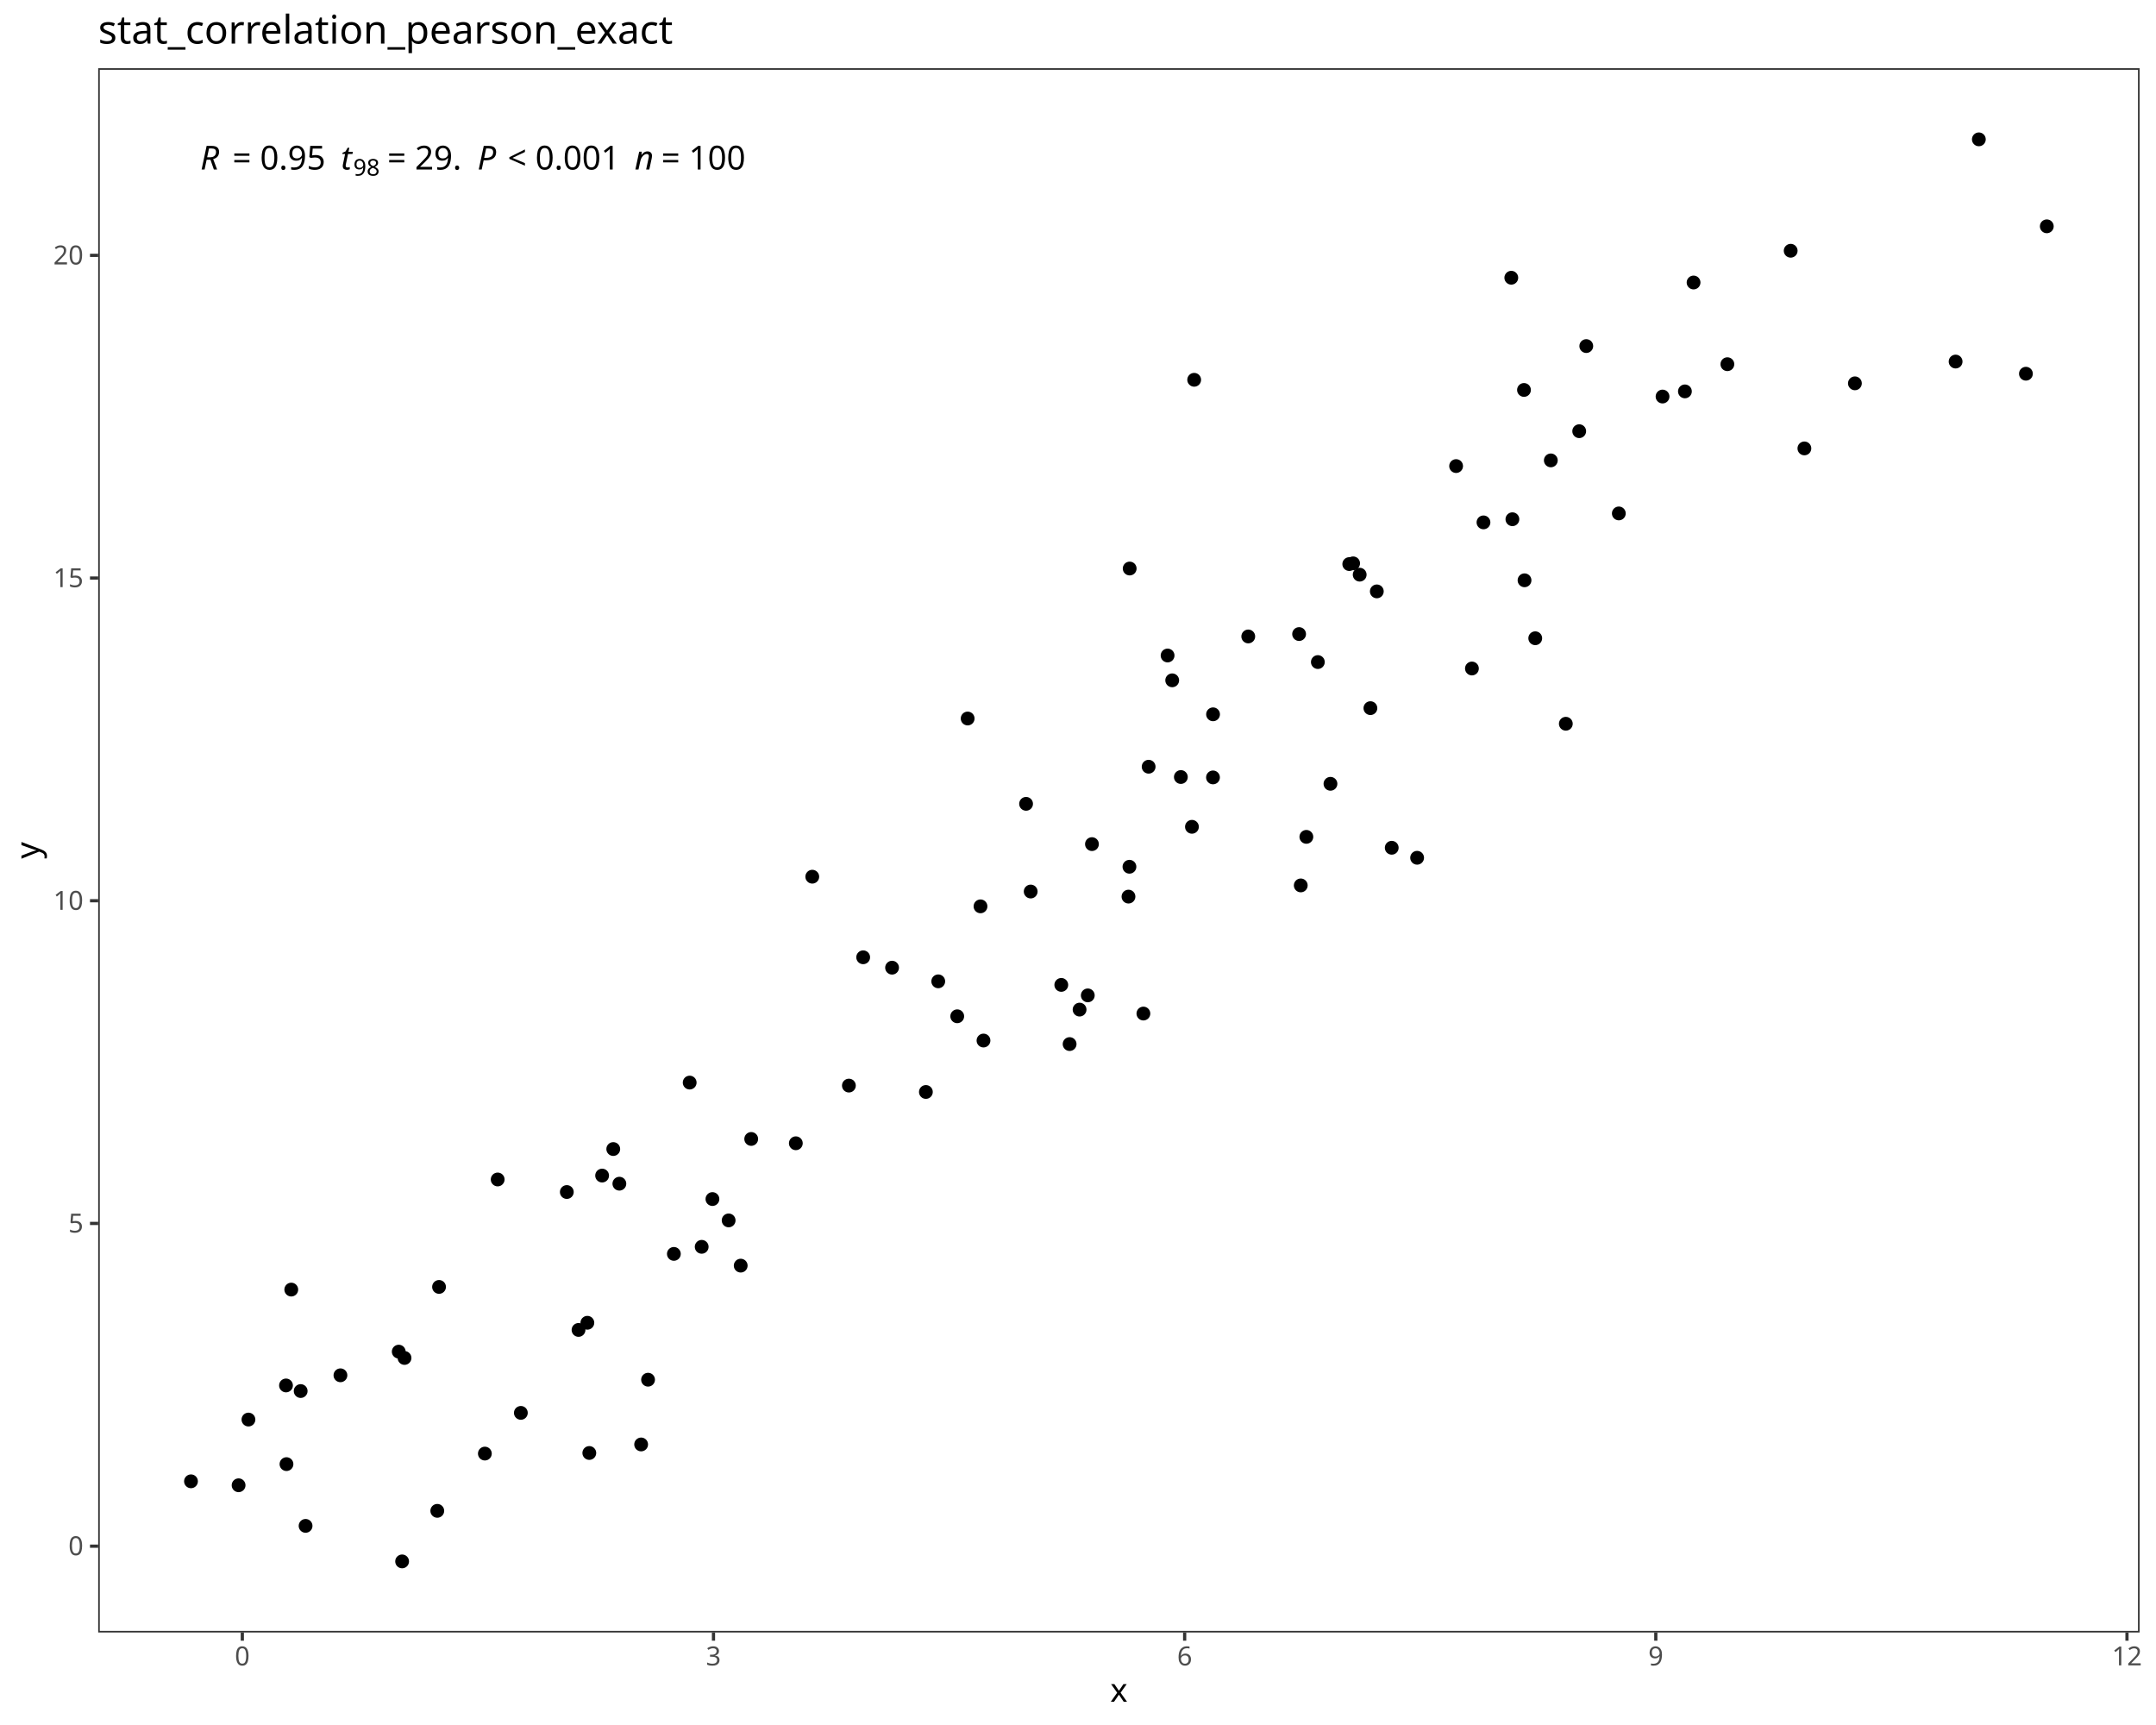
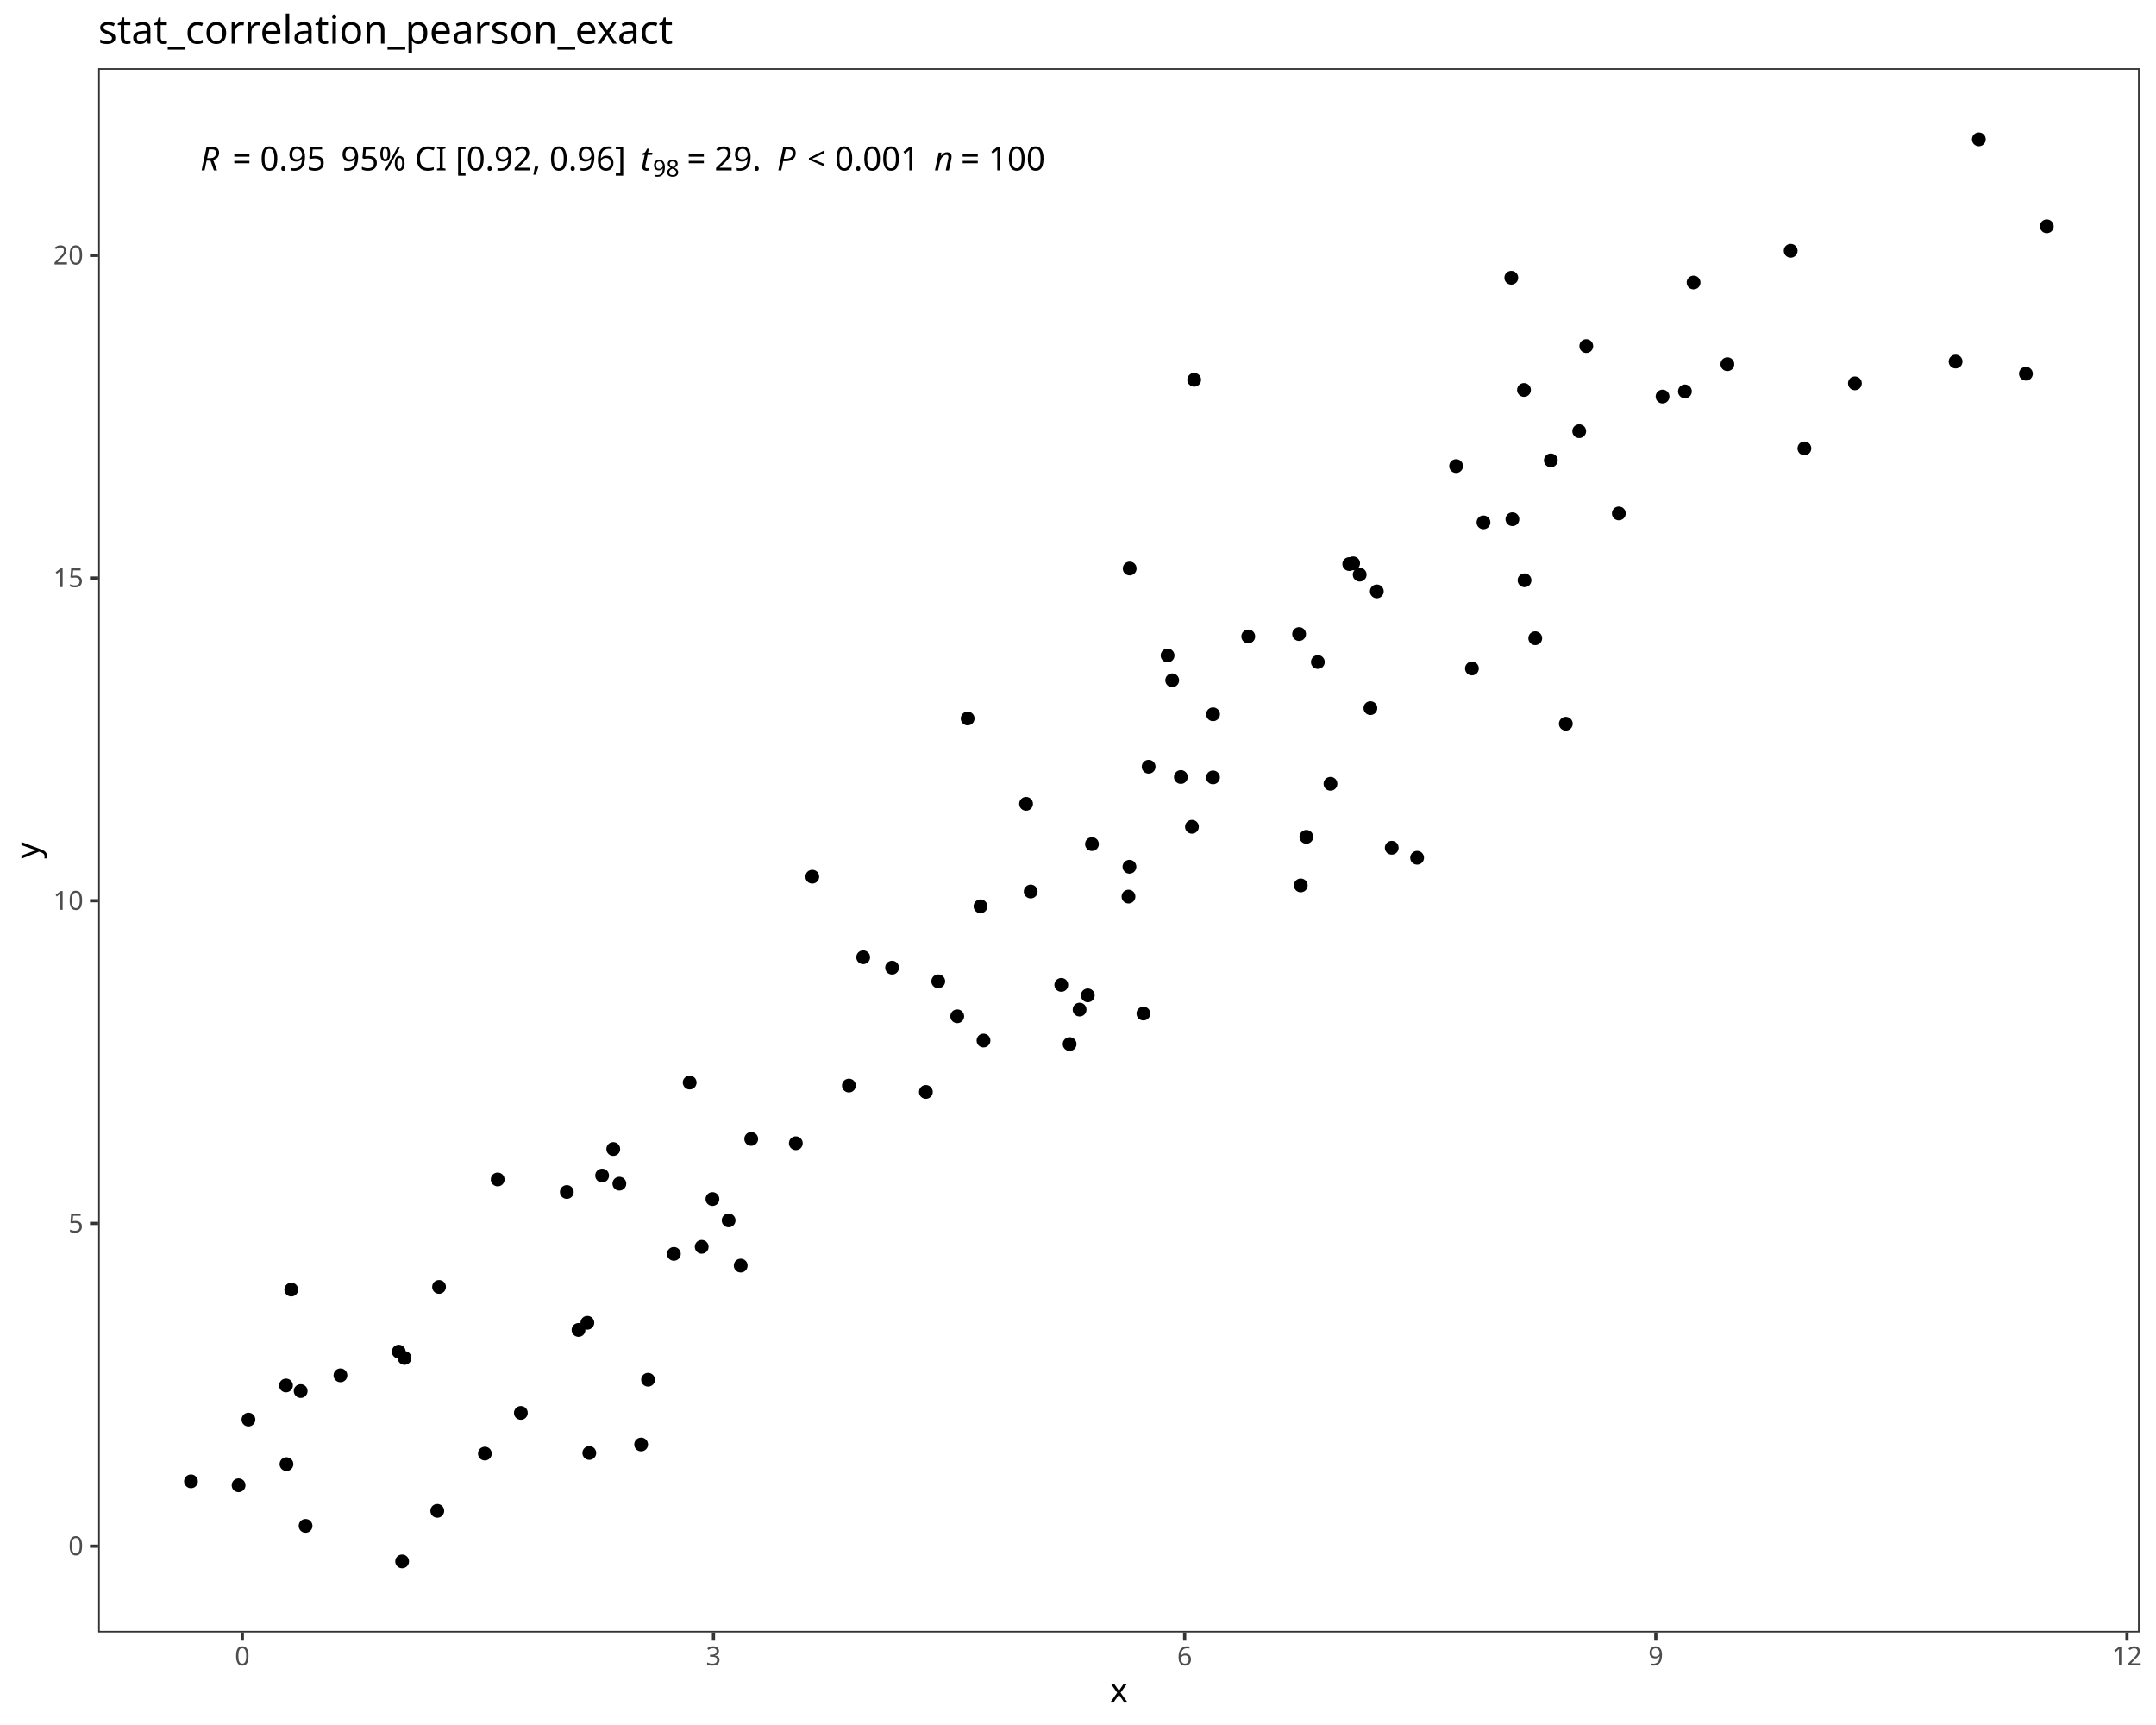
<svg xmlns="http://www.w3.org/2000/svg" class="svglite" data-engine-version="2.0" width="720.00pt" height="576.00pt" viewBox="0 0 720.00 576.00">
  <defs>
    <style type="text/css">
    .svglite line, .svglite polyline, .svglite polygon, .svglite path, .svglite rect, .svglite circle {
      fill: none;
      stroke: #000000;
      stroke-linecap: round;
      stroke-linejoin: round;
      stroke-miterlimit: 10.00;
    }
  </style>
  </defs>
  <rect width="100%" height="100%" style="stroke: none; fill: #FFFFFF;" />
  <defs>
    <clipPath id="cpMC4wMHw3MjAuMDB8MC4wMHw1NzYuMDA=">
      <rect x="0.00" y="0.00" width="720.00" height="576.00" />
    </clipPath>
  </defs>
  <g clip-path="url(#cpMC4wMHw3MjAuMDB8MC4wMHw1NzYuMDA=)">
    <rect x="0.00" y="0.00" width="720.00" height="576.00" style="stroke-width: 1.07; stroke: #FFFFFF; fill: #FFFFFF;" />
  </g>
  <defs>
    <clipPath id="cpMzIuNzl8NzE0LjUyfDIyLjc4fDU0NS4xMQ==">
      <rect x="32.79" y="22.78" width="681.73" height="522.33" />
    </clipPath>
  </defs>
  <g clip-path="url(#cpMzIuNzl8NzE0LjUyfDIyLjc4fDU0NS4xMQ==)">
    <rect x="32.79" y="22.78" width="681.73" height="522.33" style="stroke-width: 1.07; stroke: none; fill: #FFFFFF;" />
    <circle cx="63.78" cy="494.63" r="1.95" style="stroke-width: 0.71; fill: #000000;" />
    <circle cx="79.68" cy="495.95" r="1.95" style="stroke-width: 0.71; fill: #000000;" />
    <circle cx="134.29" cy="521.37" r="1.95" style="stroke-width: 0.71; fill: #000000;" />
    <circle cx="146.03" cy="504.49" r="1.95" style="stroke-width: 0.71; fill: #000000;" />
    <circle cx="100.41" cy="464.49" r="1.95" style="stroke-width: 0.71; fill: #000000;" />
    <circle cx="196.80" cy="485.17" r="1.95" style="stroke-width: 0.71; fill: #000000;" />
    <circle cx="102.05" cy="509.51" r="1.95" style="stroke-width: 0.71; fill: #000000;" />
    <circle cx="133.16" cy="451.33" r="1.95" style="stroke-width: 0.71; fill: #000000;" />
    <circle cx="193.20" cy="444.08" r="1.95" style="stroke-width: 0.71; fill: #000000;" />
    <circle cx="95.67" cy="488.89" r="1.95" style="stroke-width: 0.71; fill: #000000;" />
    <circle cx="135.09" cy="453.44" r="1.95" style="stroke-width: 0.71; fill: #000000;" />
    <circle cx="161.92" cy="485.37" r="1.95" style="stroke-width: 0.71; fill: #000000;" />
    <circle cx="82.97" cy="474.01" r="1.95" style="stroke-width: 0.71; fill: #000000;" />
    <circle cx="214.11" cy="482.32" r="1.95" style="stroke-width: 0.71; fill: #000000;" />
    <circle cx="95.51" cy="462.62" r="1.95" style="stroke-width: 0.71; fill: #000000;" />
    <circle cx="247.36" cy="422.61" r="1.95" style="stroke-width: 0.71; fill: #000000;" />
    <circle cx="173.94" cy="471.78" r="1.95" style="stroke-width: 0.71; fill: #000000;" />
    <circle cx="113.69" cy="459.23" r="1.95" style="stroke-width: 0.71; fill: #000000;" />
    <circle cx="97.27" cy="430.61" r="1.95" style="stroke-width: 0.71; fill: #000000;" />
    <circle cx="146.62" cy="429.72" r="1.95" style="stroke-width: 0.71; fill: #000000;" />
    <circle cx="216.42" cy="460.70" r="1.95" style="stroke-width: 0.71; fill: #000000;" />
    <circle cx="196.15" cy="441.69" r="1.95" style="stroke-width: 0.71; fill: #000000;" />
    <circle cx="201.08" cy="392.54" r="1.95" style="stroke-width: 0.71; fill: #000000;" />
    <circle cx="237.92" cy="400.38" r="1.95" style="stroke-width: 0.71; fill: #000000;" />
    <circle cx="206.84" cy="395.25" r="1.95" style="stroke-width: 0.71; fill: #000000;" />
    <circle cx="204.80" cy="383.68" r="1.95" style="stroke-width: 0.71; fill: #000000;" />
    <circle cx="225.04" cy="418.69" r="1.95" style="stroke-width: 0.71; fill: #000000;" />
    <circle cx="243.33" cy="407.51" r="1.95" style="stroke-width: 0.71; fill: #000000;" />
    <circle cx="189.29" cy="398.03" r="1.95" style="stroke-width: 0.71; fill: #000000;" />
    <circle cx="166.20" cy="393.84" r="1.95" style="stroke-width: 0.71; fill: #000000;" />
    <circle cx="250.87" cy="380.31" r="1.95" style="stroke-width: 0.71; fill: #000000;" />
    <circle cx="283.49" cy="362.49" r="1.95" style="stroke-width: 0.71; fill: #000000;" />
    <circle cx="313.33" cy="327.68" r="1.95" style="stroke-width: 0.71; fill: #000000;" />
    <circle cx="234.33" cy="416.33" r="1.95" style="stroke-width: 0.71; fill: #000000;" />
    <circle cx="309.20" cy="364.62" r="1.95" style="stroke-width: 0.71; fill: #000000;" />
    <circle cx="230.32" cy="361.49" r="1.95" style="stroke-width: 0.71; fill: #000000;" />
    <circle cx="265.77" cy="381.75" r="1.95" style="stroke-width: 0.71; fill: #000000;" />
    <circle cx="319.67" cy="339.35" r="1.95" style="stroke-width: 0.71; fill: #000000;" />
    <circle cx="297.91" cy="323.12" r="1.95" style="stroke-width: 0.71; fill: #000000;" />
    <circle cx="357.20" cy="348.63" r="1.95" style="stroke-width: 0.71; fill: #000000;" />
    <circle cx="288.26" cy="319.65" r="1.95" style="stroke-width: 0.71; fill: #000000;" />
    <circle cx="363.27" cy="332.37" r="1.95" style="stroke-width: 0.71; fill: #000000;" />
    <circle cx="328.44" cy="347.45" r="1.95" style="stroke-width: 0.71; fill: #000000;" />
    <circle cx="271.26" cy="292.74" r="1.95" style="stroke-width: 0.71; fill: #000000;" />
    <circle cx="354.42" cy="328.87" r="1.95" style="stroke-width: 0.71; fill: #000000;" />
    <circle cx="327.44" cy="302.64" r="1.95" style="stroke-width: 0.71; fill: #000000;" />
    <circle cx="381.84" cy="338.44" r="1.95" style="stroke-width: 0.71; fill: #000000;" />
    <circle cx="376.86" cy="299.39" r="1.95" style="stroke-width: 0.71; fill: #000000;" />
    <circle cx="342.66" cy="268.41" r="1.95" style="stroke-width: 0.71; fill: #000000;" />
    <circle cx="344.20" cy="297.69" r="1.95" style="stroke-width: 0.71; fill: #000000;" />
    <circle cx="360.53" cy="337.12" r="1.95" style="stroke-width: 0.71; fill: #000000;" />
    <circle cx="364.66" cy="281.86" r="1.95" style="stroke-width: 0.71; fill: #000000;" />
    <circle cx="436.26" cy="279.44" r="1.95" style="stroke-width: 0.71; fill: #000000;" />
    <circle cx="473.25" cy="286.42" r="1.95" style="stroke-width: 0.71; fill: #000000;" />
    <circle cx="377.18" cy="289.42" r="1.95" style="stroke-width: 0.71; fill: #000000;" />
    <circle cx="464.77" cy="283.08" r="1.95" style="stroke-width: 0.71; fill: #000000;" />
    <circle cx="434.39" cy="295.65" r="1.95" style="stroke-width: 0.71; fill: #000000;" />
    <circle cx="323.15" cy="239.92" r="1.95" style="stroke-width: 0.71; fill: #000000;" />
    <circle cx="444.31" cy="261.72" r="1.95" style="stroke-width: 0.71; fill: #000000;" />
    <circle cx="398.05" cy="276.08" r="1.95" style="stroke-width: 0.71; fill: #000000;" />
    <circle cx="394.35" cy="259.46" r="1.95" style="stroke-width: 0.71; fill: #000000;" />
    <circle cx="405.10" cy="238.52" r="1.95" style="stroke-width: 0.71; fill: #000000;" />
    <circle cx="383.59" cy="256.02" r="1.95" style="stroke-width: 0.71; fill: #000000;" />
    <circle cx="459.79" cy="197.47" r="1.95" style="stroke-width: 0.71; fill: #000000;" />
    <circle cx="416.86" cy="212.52" r="1.95" style="stroke-width: 0.71; fill: #000000;" />
    <circle cx="405.08" cy="259.59" r="1.95" style="stroke-width: 0.71; fill: #000000;" />
    <circle cx="391.46" cy="227.17" r="1.95" style="stroke-width: 0.71; fill: #000000;" />
    <circle cx="440.10" cy="221.07" r="1.95" style="stroke-width: 0.71; fill: #000000;" />
    <circle cx="454.07" cy="191.89" r="1.95" style="stroke-width: 0.71; fill: #000000;" />
    <circle cx="457.65" cy="236.46" r="1.95" style="stroke-width: 0.71; fill: #000000;" />
    <circle cx="491.55" cy="223.22" r="1.95" style="stroke-width: 0.71; fill: #000000;" />
    <circle cx="389.92" cy="218.88" r="1.95" style="stroke-width: 0.71; fill: #000000;" />
    <circle cx="433.84" cy="211.72" r="1.95" style="stroke-width: 0.71; fill: #000000;" />
    <circle cx="509.12" cy="193.77" r="1.95" style="stroke-width: 0.71; fill: #000000;" />
    <circle cx="522.91" cy="241.67" r="1.95" style="stroke-width: 0.71; fill: #000000;" />
    <circle cx="450.59" cy="188.35" r="1.95" style="stroke-width: 0.71; fill: #000000;" />
    <circle cx="495.41" cy="174.43" r="1.95" style="stroke-width: 0.71; fill: #000000;" />
    <circle cx="512.70" cy="213.12" r="1.95" style="stroke-width: 0.71; fill: #000000;" />
    <circle cx="505.07" cy="173.38" r="1.95" style="stroke-width: 0.71; fill: #000000;" />
    <circle cx="451.88" cy="188.11" r="1.95" style="stroke-width: 0.71; fill: #000000;" />
    <circle cx="377.26" cy="189.84" r="1.95" style="stroke-width: 0.71; fill: #000000;" />
    <circle cx="540.61" cy="171.44" r="1.95" style="stroke-width: 0.71; fill: #000000;" />
    <circle cx="517.90" cy="153.73" r="1.95" style="stroke-width: 0.71; fill: #000000;" />
    <circle cx="619.45" cy="128.00" r="1.95" style="stroke-width: 0.71; fill: #000000;" />
    <circle cx="398.80" cy="126.82" r="1.95" style="stroke-width: 0.71; fill: #000000;" />
    <circle cx="562.68" cy="130.69" r="1.95" style="stroke-width: 0.71; fill: #000000;" />
    <circle cx="602.58" cy="149.73" r="1.95" style="stroke-width: 0.71; fill: #000000;" />
    <circle cx="486.27" cy="155.63" r="1.95" style="stroke-width: 0.71; fill: #000000;" />
    <circle cx="529.74" cy="115.56" r="1.95" style="stroke-width: 0.71; fill: #000000;" />
    <circle cx="555.21" cy="132.41" r="1.95" style="stroke-width: 0.71; fill: #000000;" />
    <circle cx="527.38" cy="143.98" r="1.95" style="stroke-width: 0.71; fill: #000000;" />
    <circle cx="508.94" cy="130.21" r="1.95" style="stroke-width: 0.71; fill: #000000;" />
    <circle cx="576.86" cy="121.61" r="1.95" style="stroke-width: 0.71; fill: #000000;" />
    <circle cx="565.57" cy="94.33" r="1.95" style="stroke-width: 0.71; fill: #000000;" />
    <circle cx="676.56" cy="124.79" r="1.95" style="stroke-width: 0.71; fill: #000000;" />
    <circle cx="653.08" cy="120.73" r="1.95" style="stroke-width: 0.71; fill: #000000;" />
    <circle cx="504.70" cy="92.74" r="1.95" style="stroke-width: 0.71; fill: #000000;" />
    <circle cx="683.53" cy="75.57" r="1.95" style="stroke-width: 0.71; fill: #000000;" />
    <circle cx="598.00" cy="83.73" r="1.95" style="stroke-width: 0.71; fill: #000000;" />
    <circle cx="660.84" cy="46.53" r="1.95" style="stroke-width: 0.71; fill: #000000;" />
-     <text x="66.88" y="56.61" style="font-size: 11.04px; font-style: italic; font-family: sans;" textLength="7.98px" lengthAdjust="spacingAndGlyphs">R</text>
-     <text x="74.86" y="56.61" style="font-size: 11.04px; font-family: sans;" textLength="2.76px" lengthAdjust="spacingAndGlyphs"> </text>
-     <text x="77.62" y="56.61" style="font-size: 11.04px; font-family: sans;" textLength="6.45px" lengthAdjust="spacingAndGlyphs">=</text>
-     <text x="84.07" y="56.61" style="font-size: 11.04px; font-family: sans;" textLength="2.76px" lengthAdjust="spacingAndGlyphs"> </text>
-     <text x="86.83" y="56.61" style="font-size: 11.04px; font-family: sans;" textLength="21.49px" lengthAdjust="spacingAndGlyphs">0.95</text>
-     <text x="108.32" y="56.61" style="font-size: 11.04px; font-family: sans;" textLength="2.76px" lengthAdjust="spacingAndGlyphs"> </text>
-     <text x="111.08" y="56.61" style="font-size: 11.04px; font-family: sans;" textLength="2.76px" lengthAdjust="spacingAndGlyphs"> </text>
-     <text x="113.84" y="56.61" style="font-size: 11.04px; font-style: italic; font-family: sans;" textLength="3.07px" lengthAdjust="spacingAndGlyphs">t</text>
-     <text x="117.98" y="58.65" style="font-size: 7.73px; font-family: sans;" textLength="8.60px" lengthAdjust="spacingAndGlyphs">98</text>
-     <text x="126.58" y="56.61" style="font-size: 11.04px; font-family: sans;" textLength="2.76px" lengthAdjust="spacingAndGlyphs"> </text>
-     <text x="129.34" y="56.61" style="font-size: 11.04px; font-family: sans;" textLength="6.45px" lengthAdjust="spacingAndGlyphs">=</text>
-     <text x="135.79" y="56.61" style="font-size: 11.04px; font-family: sans;" textLength="2.76px" lengthAdjust="spacingAndGlyphs"> </text>
-     <text x="138.55" y="56.61" style="font-size: 11.04px; font-family: sans;" textLength="15.35px" lengthAdjust="spacingAndGlyphs">29.</text>
-     <text x="153.90" y="56.61" style="font-size: 11.04px; font-family: sans;" textLength="2.76px" lengthAdjust="spacingAndGlyphs"> </text>
-     <text x="156.66" y="56.61" style="font-size: 11.04px; font-family: sans;" textLength="2.76px" lengthAdjust="spacingAndGlyphs"> </text>
-     <text x="159.42" y="56.61" style="font-size: 11.04px; font-style: italic; font-family: sans;" textLength="7.37px" lengthAdjust="spacingAndGlyphs">P</text>
-     <text x="166.79" y="56.61" style="font-size: 11.04px; font-family: sans;" textLength="2.76px" lengthAdjust="spacingAndGlyphs"> </text>
-     <text x="169.55" y="56.61" style="font-size: 11.04px; font-family: sans;" textLength="6.45px" lengthAdjust="spacingAndGlyphs">&lt;</text>
-     <text x="176.00" y="56.61" style="font-size: 11.04px; font-family: sans;" textLength="2.76px" lengthAdjust="spacingAndGlyphs"> </text>
-     <text x="178.77" y="56.61" style="font-size: 11.04px; font-family: sans;" textLength="27.63px" lengthAdjust="spacingAndGlyphs">0.001</text>
-     <text x="206.39" y="56.61" style="font-size: 11.04px; font-family: sans;" textLength="2.76px" lengthAdjust="spacingAndGlyphs"> </text>
-     <text x="209.16" y="56.61" style="font-size: 11.04px; font-family: sans;" textLength="2.76px" lengthAdjust="spacingAndGlyphs"> </text>
-     <text x="211.92" y="56.61" style="font-size: 11.04px; font-style: italic; font-family: sans;" textLength="6.14px" lengthAdjust="spacingAndGlyphs">n</text>
-     <text x="218.06" y="56.61" style="font-size: 11.04px; font-family: sans;" textLength="2.76px" lengthAdjust="spacingAndGlyphs"> </text>
-     <text x="220.82" y="56.61" style="font-size: 11.04px; font-family: sans;" textLength="6.45px" lengthAdjust="spacingAndGlyphs">=</text>
-     <text x="227.27" y="56.61" style="font-size: 11.04px; font-family: sans;" textLength="2.76px" lengthAdjust="spacingAndGlyphs"> </text>
-     <text x="230.03" y="56.61" style="font-size: 11.04px; font-family: sans;" textLength="18.42px" lengthAdjust="spacingAndGlyphs">100</text>
+     <text x="66.88" y="56.90" style="font-size: 11.04px; font-style: italic; font-family: sans;" textLength="7.98px" lengthAdjust="spacingAndGlyphs">R</text>
+     <text x="74.86" y="56.90" style="font-size: 11.04px; font-family: sans;" textLength="2.76px" lengthAdjust="spacingAndGlyphs"> </text>
+     <text x="77.62" y="56.90" style="font-size: 11.04px; font-family: sans;" textLength="6.45px" lengthAdjust="spacingAndGlyphs">=</text>
+     <text x="84.07" y="56.90" style="font-size: 11.04px; font-family: sans;" textLength="2.76px" lengthAdjust="spacingAndGlyphs"> </text>
+     <text x="86.83" y="56.90" style="font-size: 11.04px; font-family: sans;" textLength="21.49px" lengthAdjust="spacingAndGlyphs">0.95</text>
+     <text x="108.32" y="56.90" style="font-size: 11.04px; font-family: sans;" textLength="2.76px" lengthAdjust="spacingAndGlyphs"> </text>
+     <text x="111.08" y="56.90" style="font-size: 11.04px; font-family: sans;" textLength="2.76px" lengthAdjust="spacingAndGlyphs"> </text>
+     <text x="113.84" y="56.90" style="font-size: 11.04px; font-family: sans;" textLength="94.52px" lengthAdjust="spacingAndGlyphs">95% CI [0.92, 0.96]</text>
+     <text x="208.36" y="56.90" style="font-size: 11.04px; font-family: sans;" textLength="2.76px" lengthAdjust="spacingAndGlyphs"> </text>
+     <text x="211.12" y="56.90" style="font-size: 11.04px; font-family: sans;" textLength="2.76px" lengthAdjust="spacingAndGlyphs"> </text>
+     <text x="213.88" y="56.90" style="font-size: 11.04px; font-style: italic; font-family: sans;" textLength="3.07px" lengthAdjust="spacingAndGlyphs">t</text>
+     <text x="218.02" y="58.94" style="font-size: 7.73px; font-family: sans;" textLength="8.60px" lengthAdjust="spacingAndGlyphs">98</text>
+     <text x="226.62" y="56.90" style="font-size: 11.04px; font-family: sans;" textLength="2.76px" lengthAdjust="spacingAndGlyphs"> </text>
+     <text x="229.38" y="56.90" style="font-size: 11.04px; font-family: sans;" textLength="6.45px" lengthAdjust="spacingAndGlyphs">=</text>
+     <text x="235.83" y="56.90" style="font-size: 11.04px; font-family: sans;" textLength="2.76px" lengthAdjust="spacingAndGlyphs"> </text>
+     <text x="238.59" y="56.90" style="font-size: 11.04px; font-family: sans;" textLength="15.35px" lengthAdjust="spacingAndGlyphs">29.</text>
+     <text x="253.94" y="56.90" style="font-size: 11.04px; font-family: sans;" textLength="2.76px" lengthAdjust="spacingAndGlyphs"> </text>
+     <text x="256.70" y="56.90" style="font-size: 11.04px; font-family: sans;" textLength="2.76px" lengthAdjust="spacingAndGlyphs"> </text>
+     <text x="259.46" y="56.90" style="font-size: 11.04px; font-style: italic; font-family: sans;" textLength="7.37px" lengthAdjust="spacingAndGlyphs">P</text>
+     <text x="266.83" y="56.90" style="font-size: 11.04px; font-family: sans;" textLength="2.76px" lengthAdjust="spacingAndGlyphs"> </text>
+     <text x="269.59" y="56.90" style="font-size: 11.04px; font-family: sans;" textLength="6.45px" lengthAdjust="spacingAndGlyphs">&lt;</text>
+     <text x="276.04" y="56.90" style="font-size: 11.04px; font-family: sans;" textLength="2.76px" lengthAdjust="spacingAndGlyphs"> </text>
+     <text x="278.81" y="56.90" style="font-size: 11.04px; font-family: sans;" textLength="27.63px" lengthAdjust="spacingAndGlyphs">0.001</text>
+     <text x="306.43" y="56.90" style="font-size: 11.04px; font-family: sans;" textLength="2.76px" lengthAdjust="spacingAndGlyphs"> </text>
+     <text x="309.20" y="56.90" style="font-size: 11.04px; font-family: sans;" textLength="2.76px" lengthAdjust="spacingAndGlyphs"> </text>
+     <text x="311.96" y="56.90" style="font-size: 11.04px; font-style: italic; font-family: sans;" textLength="6.14px" lengthAdjust="spacingAndGlyphs">n</text>
+     <text x="318.10" y="56.90" style="font-size: 11.04px; font-family: sans;" textLength="2.76px" lengthAdjust="spacingAndGlyphs"> </text>
+     <text x="320.86" y="56.90" style="font-size: 11.04px; font-family: sans;" textLength="6.45px" lengthAdjust="spacingAndGlyphs">=</text>
+     <text x="327.31" y="56.90" style="font-size: 11.04px; font-family: sans;" textLength="2.76px" lengthAdjust="spacingAndGlyphs"> </text>
+     <text x="330.07" y="56.90" style="font-size: 11.04px; font-family: sans;" textLength="18.42px" lengthAdjust="spacingAndGlyphs">100</text>
    <rect x="32.79" y="22.78" width="681.73" height="522.33" style="stroke-width: 1.07; stroke: #333333;" />
  </g>
  <g clip-path="url(#cpMC4wMHw3MjAuMDB8MC4wMHw1NzYuMDA=)">
    <text x="27.86" y="519.30" text-anchor="end" style="font-size: 8.80px; fill: #4D4D4D; font-family: sans;" textLength="4.89px" lengthAdjust="spacingAndGlyphs">0</text>
    <text x="27.86" y="411.55" text-anchor="end" style="font-size: 8.80px; fill: #4D4D4D; font-family: sans;" textLength="4.89px" lengthAdjust="spacingAndGlyphs">5</text>
    <text x="27.86" y="303.80" text-anchor="end" style="font-size: 8.80px; fill: #4D4D4D; font-family: sans;" textLength="9.79px" lengthAdjust="spacingAndGlyphs">10</text>
    <text x="27.86" y="196.05" text-anchor="end" style="font-size: 8.80px; fill: #4D4D4D; font-family: sans;" textLength="9.79px" lengthAdjust="spacingAndGlyphs">15</text>
    <text x="27.86" y="88.30" text-anchor="end" style="font-size: 8.80px; fill: #4D4D4D; font-family: sans;" textLength="9.79px" lengthAdjust="spacingAndGlyphs">20</text>
    <polyline points="30.05,516.28 32.79,516.28 " style="stroke-width: 1.07; stroke: #333333; stroke-linecap: butt;" />
    <polyline points="30.05,408.52 32.79,408.52 " style="stroke-width: 1.07; stroke: #333333; stroke-linecap: butt;" />
    <polyline points="30.05,300.77 32.79,300.77 " style="stroke-width: 1.07; stroke: #333333; stroke-linecap: butt;" />
    <polyline points="30.05,193.02 32.79,193.02 " style="stroke-width: 1.07; stroke: #333333; stroke-linecap: butt;" />
    <polyline points="30.05,85.27 32.79,85.27 " style="stroke-width: 1.07; stroke: #333333; stroke-linecap: butt;" />
    <polyline points="80.92,547.85 80.92,545.11 " style="stroke-width: 1.07; stroke: #333333; stroke-linecap: butt;" />
    <polyline points="238.27,547.85 238.27,545.11 " style="stroke-width: 1.07; stroke: #333333; stroke-linecap: butt;" />
    <polyline points="395.62,547.85 395.62,545.11 " style="stroke-width: 1.07; stroke: #333333; stroke-linecap: butt;" />
    <polyline points="552.96,547.85 552.96,545.11 " style="stroke-width: 1.07; stroke: #333333; stroke-linecap: butt;" />
    <polyline points="710.31,547.85 710.31,545.11 " style="stroke-width: 1.07; stroke: #333333; stroke-linecap: butt;" />
    <text x="80.92" y="556.10" text-anchor="middle" style="font-size: 8.80px; fill: #4D4D4D; font-family: sans;" textLength="4.89px" lengthAdjust="spacingAndGlyphs">0</text>
    <text x="238.27" y="556.10" text-anchor="middle" style="font-size: 8.80px; fill: #4D4D4D; font-family: sans;" textLength="4.89px" lengthAdjust="spacingAndGlyphs">3</text>
    <text x="395.62" y="556.10" text-anchor="middle" style="font-size: 8.80px; fill: #4D4D4D; font-family: sans;" textLength="4.89px" lengthAdjust="spacingAndGlyphs">6</text>
    <text x="552.96" y="556.10" text-anchor="middle" style="font-size: 8.80px; fill: #4D4D4D; font-family: sans;" textLength="4.89px" lengthAdjust="spacingAndGlyphs">9</text>
    <text x="710.31" y="556.10" text-anchor="middle" style="font-size: 8.80px; fill: #4D4D4D; font-family: sans;" textLength="9.79px" lengthAdjust="spacingAndGlyphs">12</text>
    <text x="373.66" y="568.24" text-anchor="middle" style="font-size: 11.00px; font-family: sans;" textLength="5.50px" lengthAdjust="spacingAndGlyphs">x</text>
    <text transform="translate(13.05,283.95) rotate(-90)" text-anchor="middle" style="font-size: 11.00px; font-family: sans;" textLength="5.50px" lengthAdjust="spacingAndGlyphs">y</text>
    <text x="32.79" y="14.56" style="font-size: 13.20px; font-family: sans;" textLength="184.21px" lengthAdjust="spacingAndGlyphs">stat_correlation_pearson_exact</text>
  </g>
</svg>
